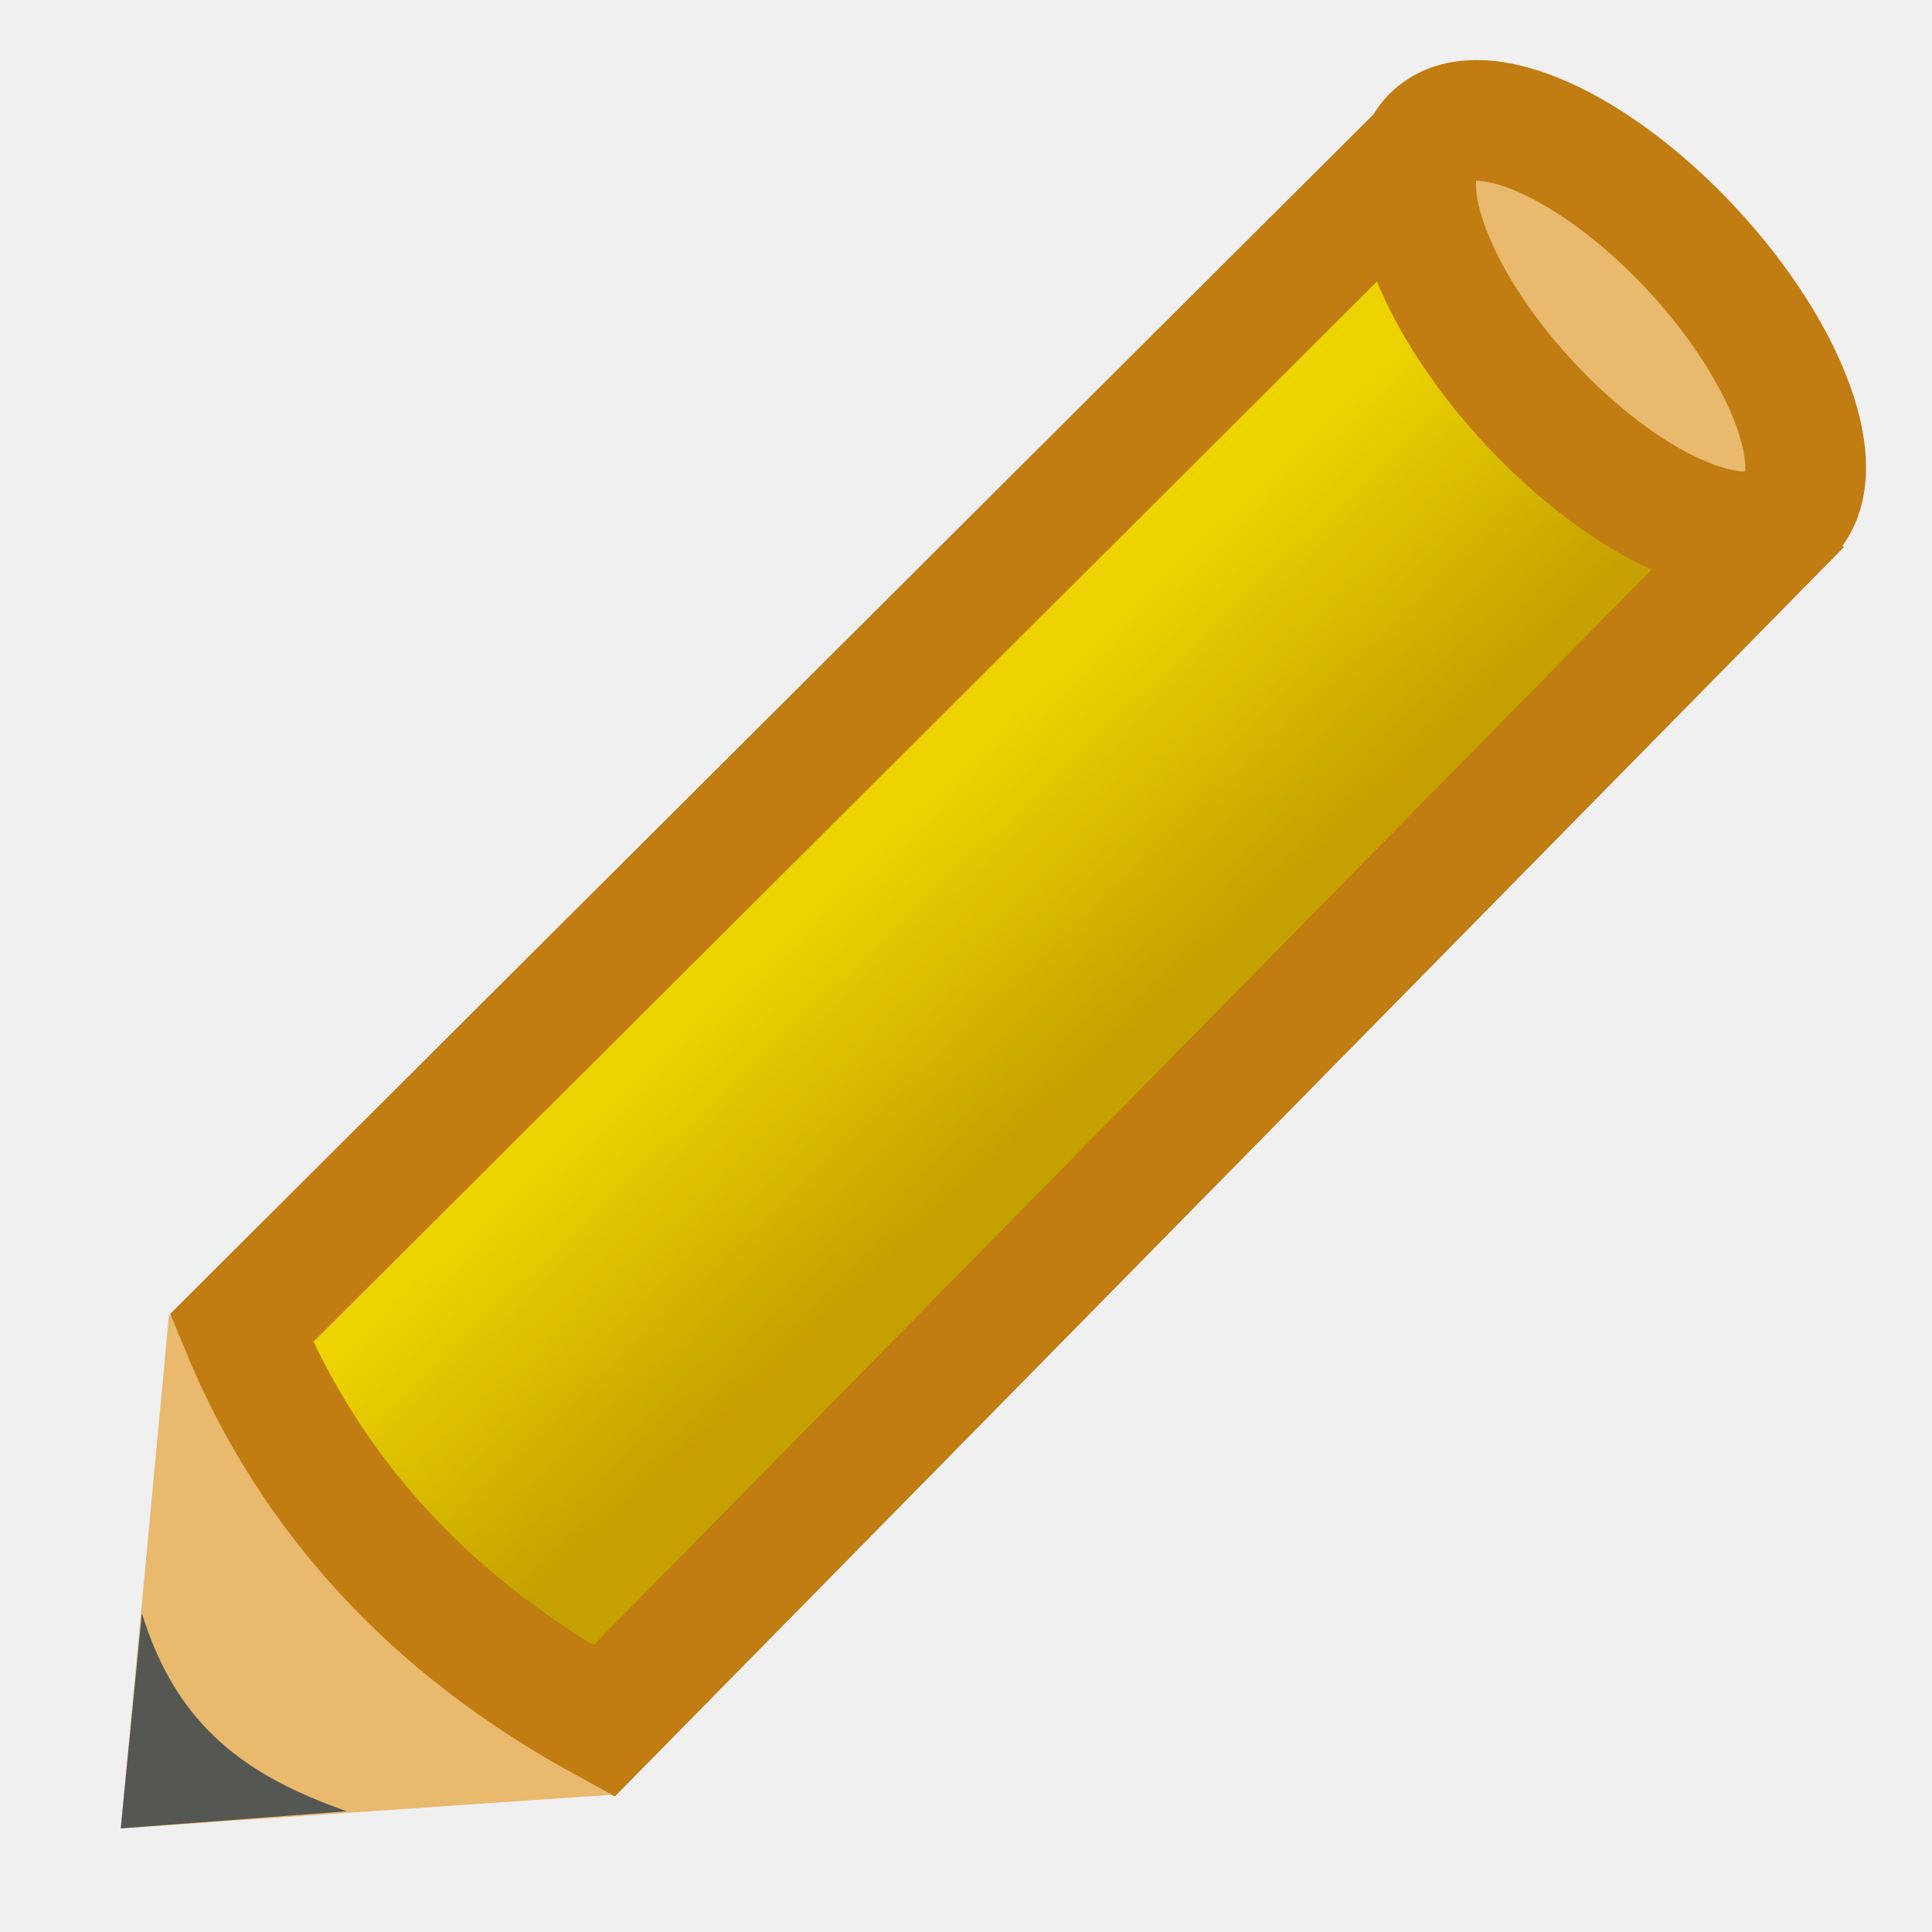
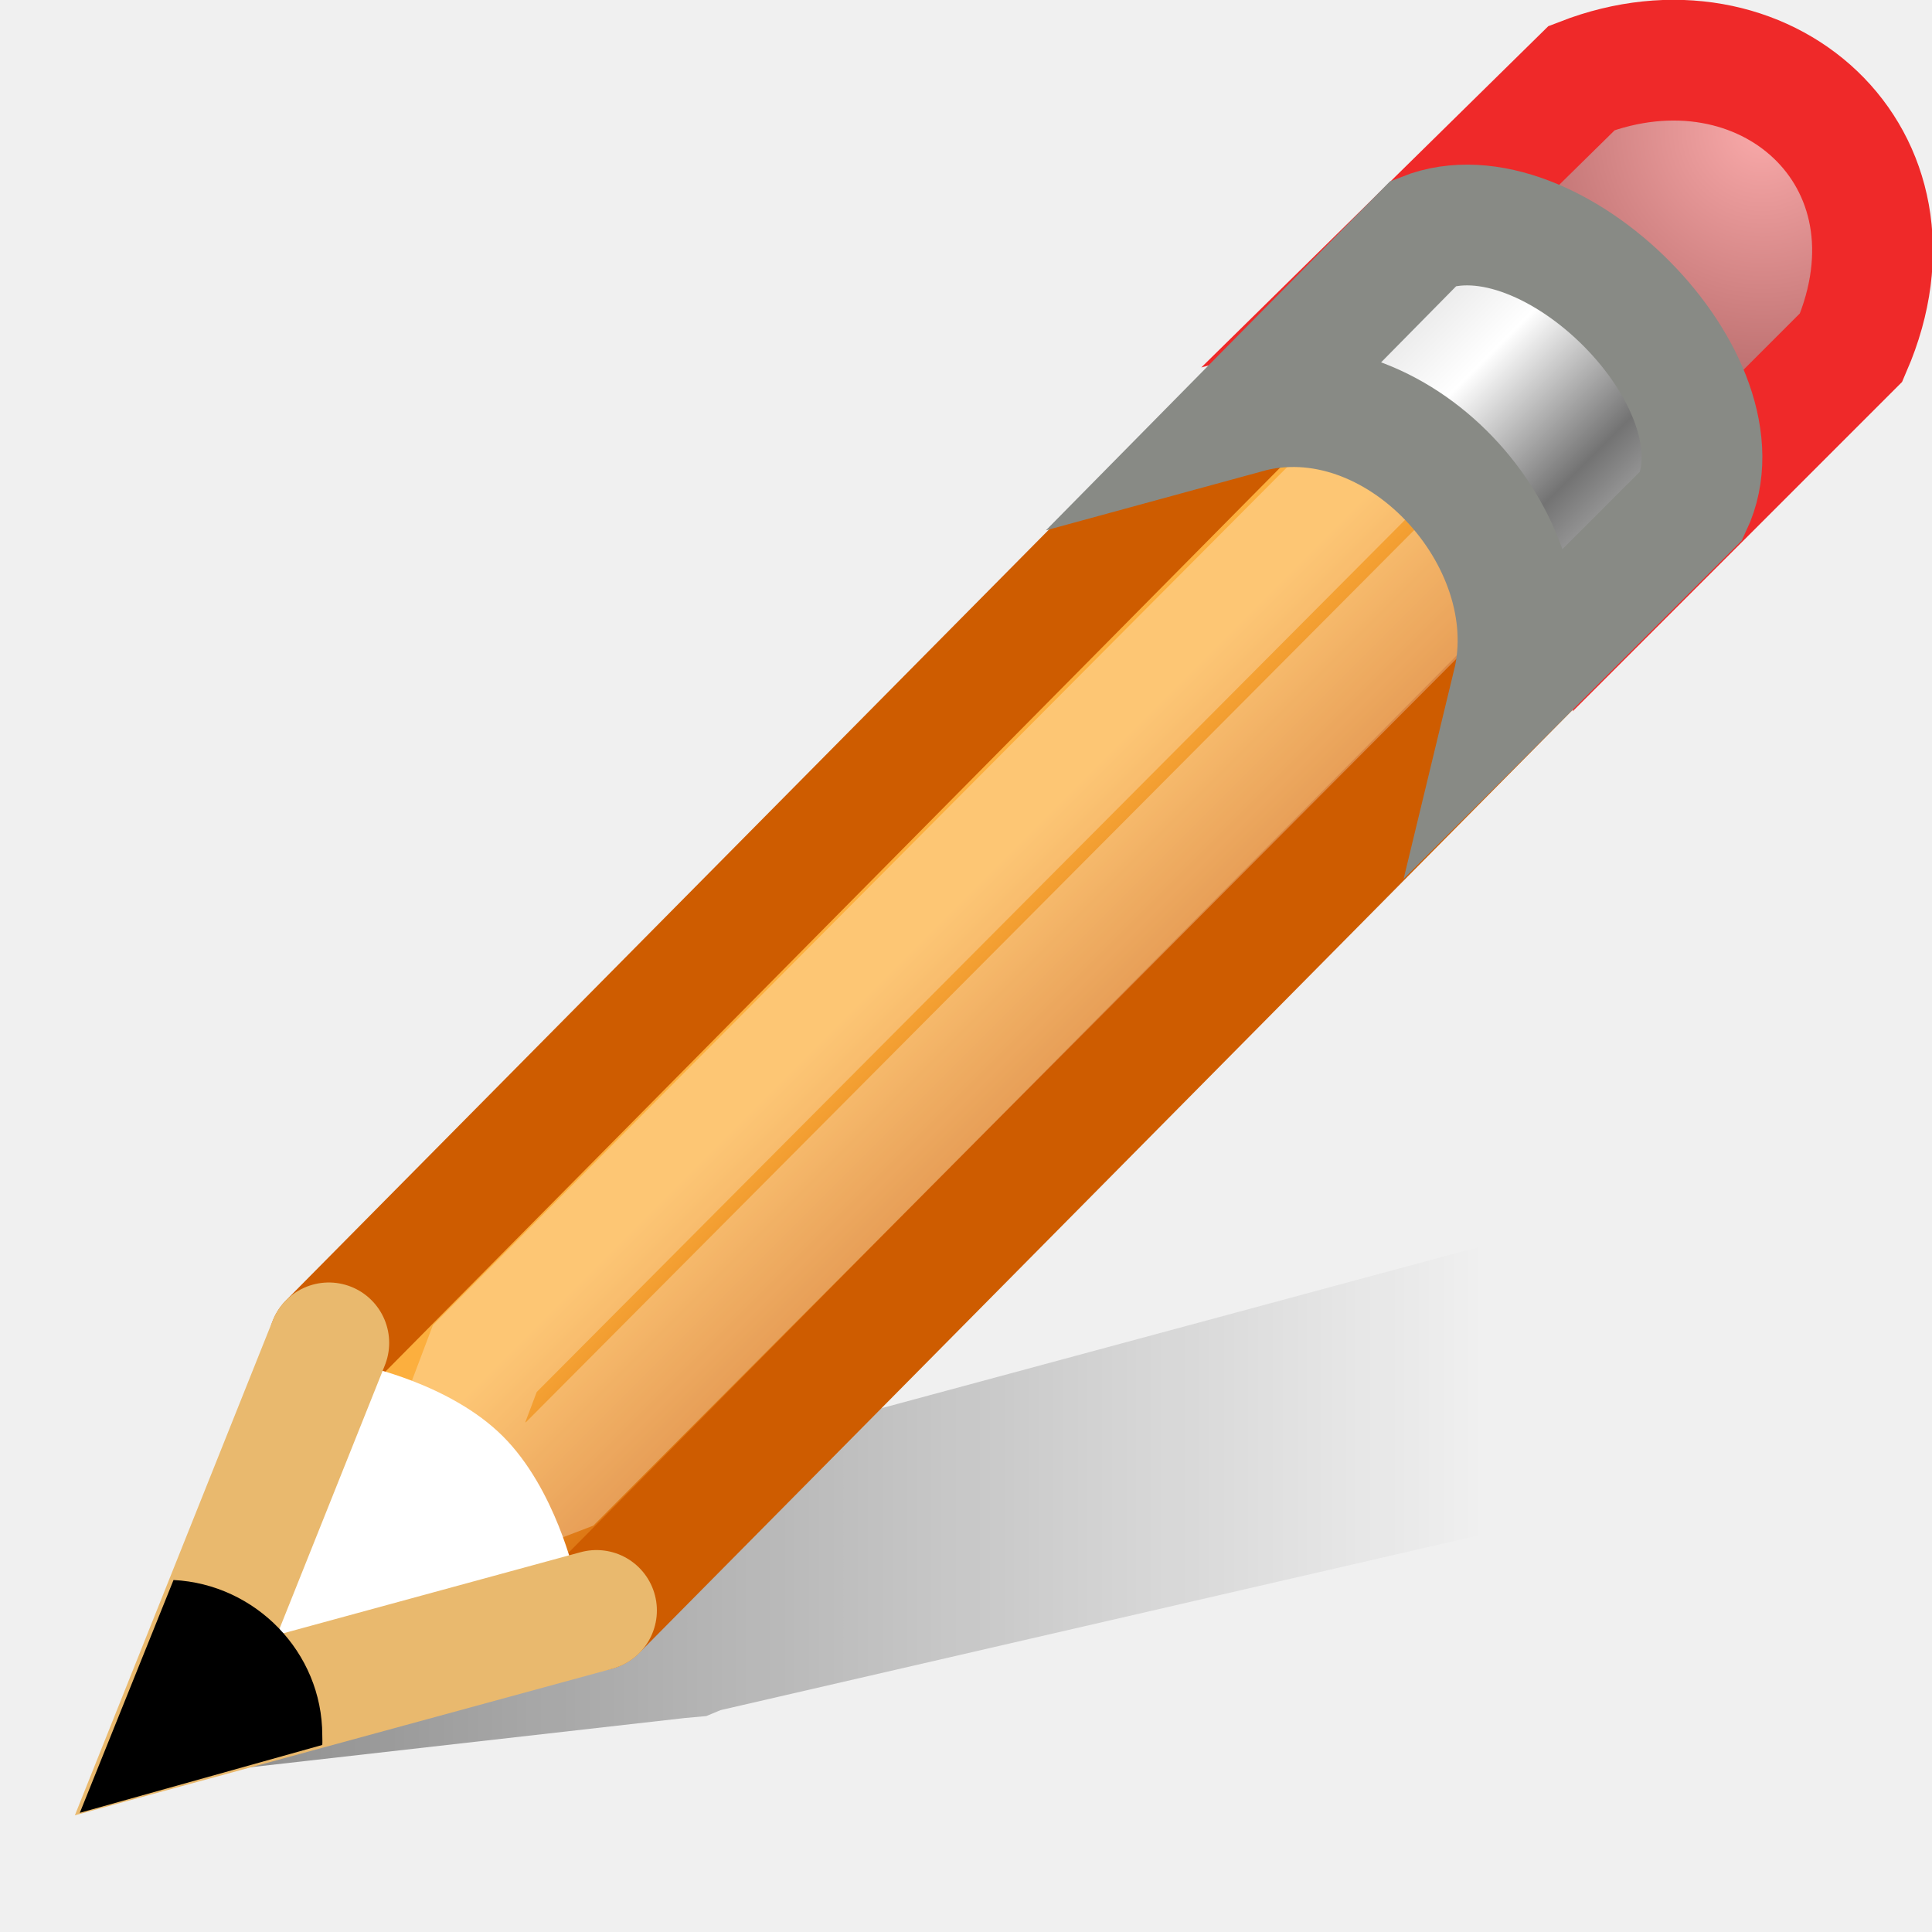
<svg xmlns="http://www.w3.org/2000/svg" xmlns:xlink="http://www.w3.org/1999/xlink" width="16" height="16">
  <defs>
    <linearGradient id="a">
      <stop offset="0" stop-color="#edd400" />
      <stop offset="1" stop-color="#edd400" stop-opacity="0" />
    </linearGradient>
-     <linearGradient xlink:href="#a" id="b" gradientUnits="userSpaceOnUse" x1="7.43" y1="6.768" x2="9.269" y2="8.707" />
+     <linearGradient y2="18.538" x2="34.473" y1="18.538" x1="18.188" gradientTransform="matrix(.66667 0 0 .27667 4.366 17.845)" gradientUnits="userSpaceOnUse" id="f" xlink:href="#b" />
+     <linearGradient id="b">
+       <stop offset="0" />
+       <stop offset="1" stop-opacity="0" />
+     </linearGradient>
+     <linearGradient gradientTransform="matrix(.66667 0 0 .66667 4.262 8.123)" y2="14.691" x2="30.432" y1="12.12" x1="27.861" gradientUnits="userSpaceOnUse" id="g" xlink:href="#c" />
+     <linearGradient id="c">
+       <stop offset="0" stop-color="#fcaf3e" />
+       <stop offset="1" stop-color="#ce5c00" />
+     </linearGradient>
+     <radialGradient xlink:href="#d" id="h" gradientUnits="userSpaceOnUse" gradientTransform="matrix(.21547 -.21552 .21683 .21688 31.918 -48.129)" cx="-138.837" cy="128.001" fx="-138.837" fy="128.001" r="9.127" />
+     <linearGradient id="d">
+       <stop offset="0" stop-color="#f9a9a9" />
+       <stop offset="1" stop-color="#ab5f5f" />
+     </linearGradient>
+     <linearGradient y2="134.25" x2="-158.75" y1="115.938" x1="-158.75" gradientTransform="matrix(.12725 -.12728 .12725 .12728 31.393 -23.627)" gradientUnits="userSpaceOnUse" id="i" xlink:href="#e" />
+     <linearGradient id="e">
+       <stop offset="0" stop-color="#ddd" />
+       <stop offset=".345" stop-color="#fff" />
+       <stop offset=".727" stop-color="#737373" />
+       <stop offset="1" stop-color="#bbb" />
+     </linearGradient>
  </defs>
-   <path d="M2 11l9.53-9.5 3.034 3.034L5 14.256C3.589 13.484 2.575 12.397 2 11z" fill="#c4a000" stroke="#8f5902" />
-   <path d="M1 15.142l.4-4.256 3.681 3.976z" fill="#e9b96e" />
-   <path d="M1.175 13.36L1 15.142 2.872 15c-.819-.287-1.406-.693-1.697-1.64z" fill="#555753" />
-   <path d="M2 11l9.53-9.5 3.034 3.034L5 14.256C3.589 13.484 2.575 12.397 2 11z" fill="url(#b)" stroke="#c17d11" />
-   <ellipse cx="11.042" cy="-7.955" rx="2.156" ry=".927" transform="rotate(47.216)" fill="#e9b96e" stroke="#c17d11" stroke-linejoin="round" />
+   <path d="M28.44 18.977L17.387 21.96l-.084.043-.062.052-1.834 1.902 4.959-.562.187-.017.125-.052 7.762-1.789v-2.559z" opacity=".4" fill="url(#f)" fill-rule="evenodd" transform="matrix(.9496 0 0 .9496 -13.668 -7.988)" />
+   <path d="M17.262 20.123l9.114-9.208c1.45.24 2.057 1.155 2.333 2.333l-9.114 9.208-2.827.271z" fill="url(#g)" fill-rule="evenodd" stroke="#ce5c00" stroke-width="1.053" stroke-linejoin="round" transform="matrix(.9496 0 0 .9496 -13.668 -7.988)" />
+   <path d="M2.016 13.807l.995-2.495s.716.146 1.153.582c.438.436.597 1.16.597 1.16z" fill="#fff" fill-rule="evenodd" />
+   <path d="M4.015 11.251l9.525-9.567c.477.083.534.359.746.829l-9.651 9.693-1.146.438z" opacity=".282" fill="none" stroke="#fff" stroke-width="1" />
+   <path d="M4.94 13.337l-3.483.95 1.266-3.166" fill="none" stroke="#e9b96e" stroke-width="1" stroke-linecap="round" />
+   <path d="M1.437 13.085l-.776 1.928 2.008-.562c.002-.028 0-.053 0-.08 0-.688-.553-1.252-1.232-1.286z" fill-rule="evenodd" />
+   <path style="marker:none" d="M26.678 10.577c1.234-.337 2.676 1.132 2.383 2.342l1.477-1.477c.717-1.66-.762-2.966-2.35-2.35z" overflow="visible" fill="url(#h)" stroke="#ef2929" stroke-width="1.053" transform="matrix(.9496 0 0 .9496 -13.668 -7.988)" />
+   <path d="M25.264 12.013c1.302-.356 2.632 1.089 2.323 2.366l1.559-1.56c.507-1.073-1.228-2.812-2.334-2.376z" style="marker:none" overflow="visible" fill="url(#i)" stroke="#888a85" stroke-width="1.053" transform="matrix(.9496 0 0 .9496 -13.668 -7.988)" />
</svg>
